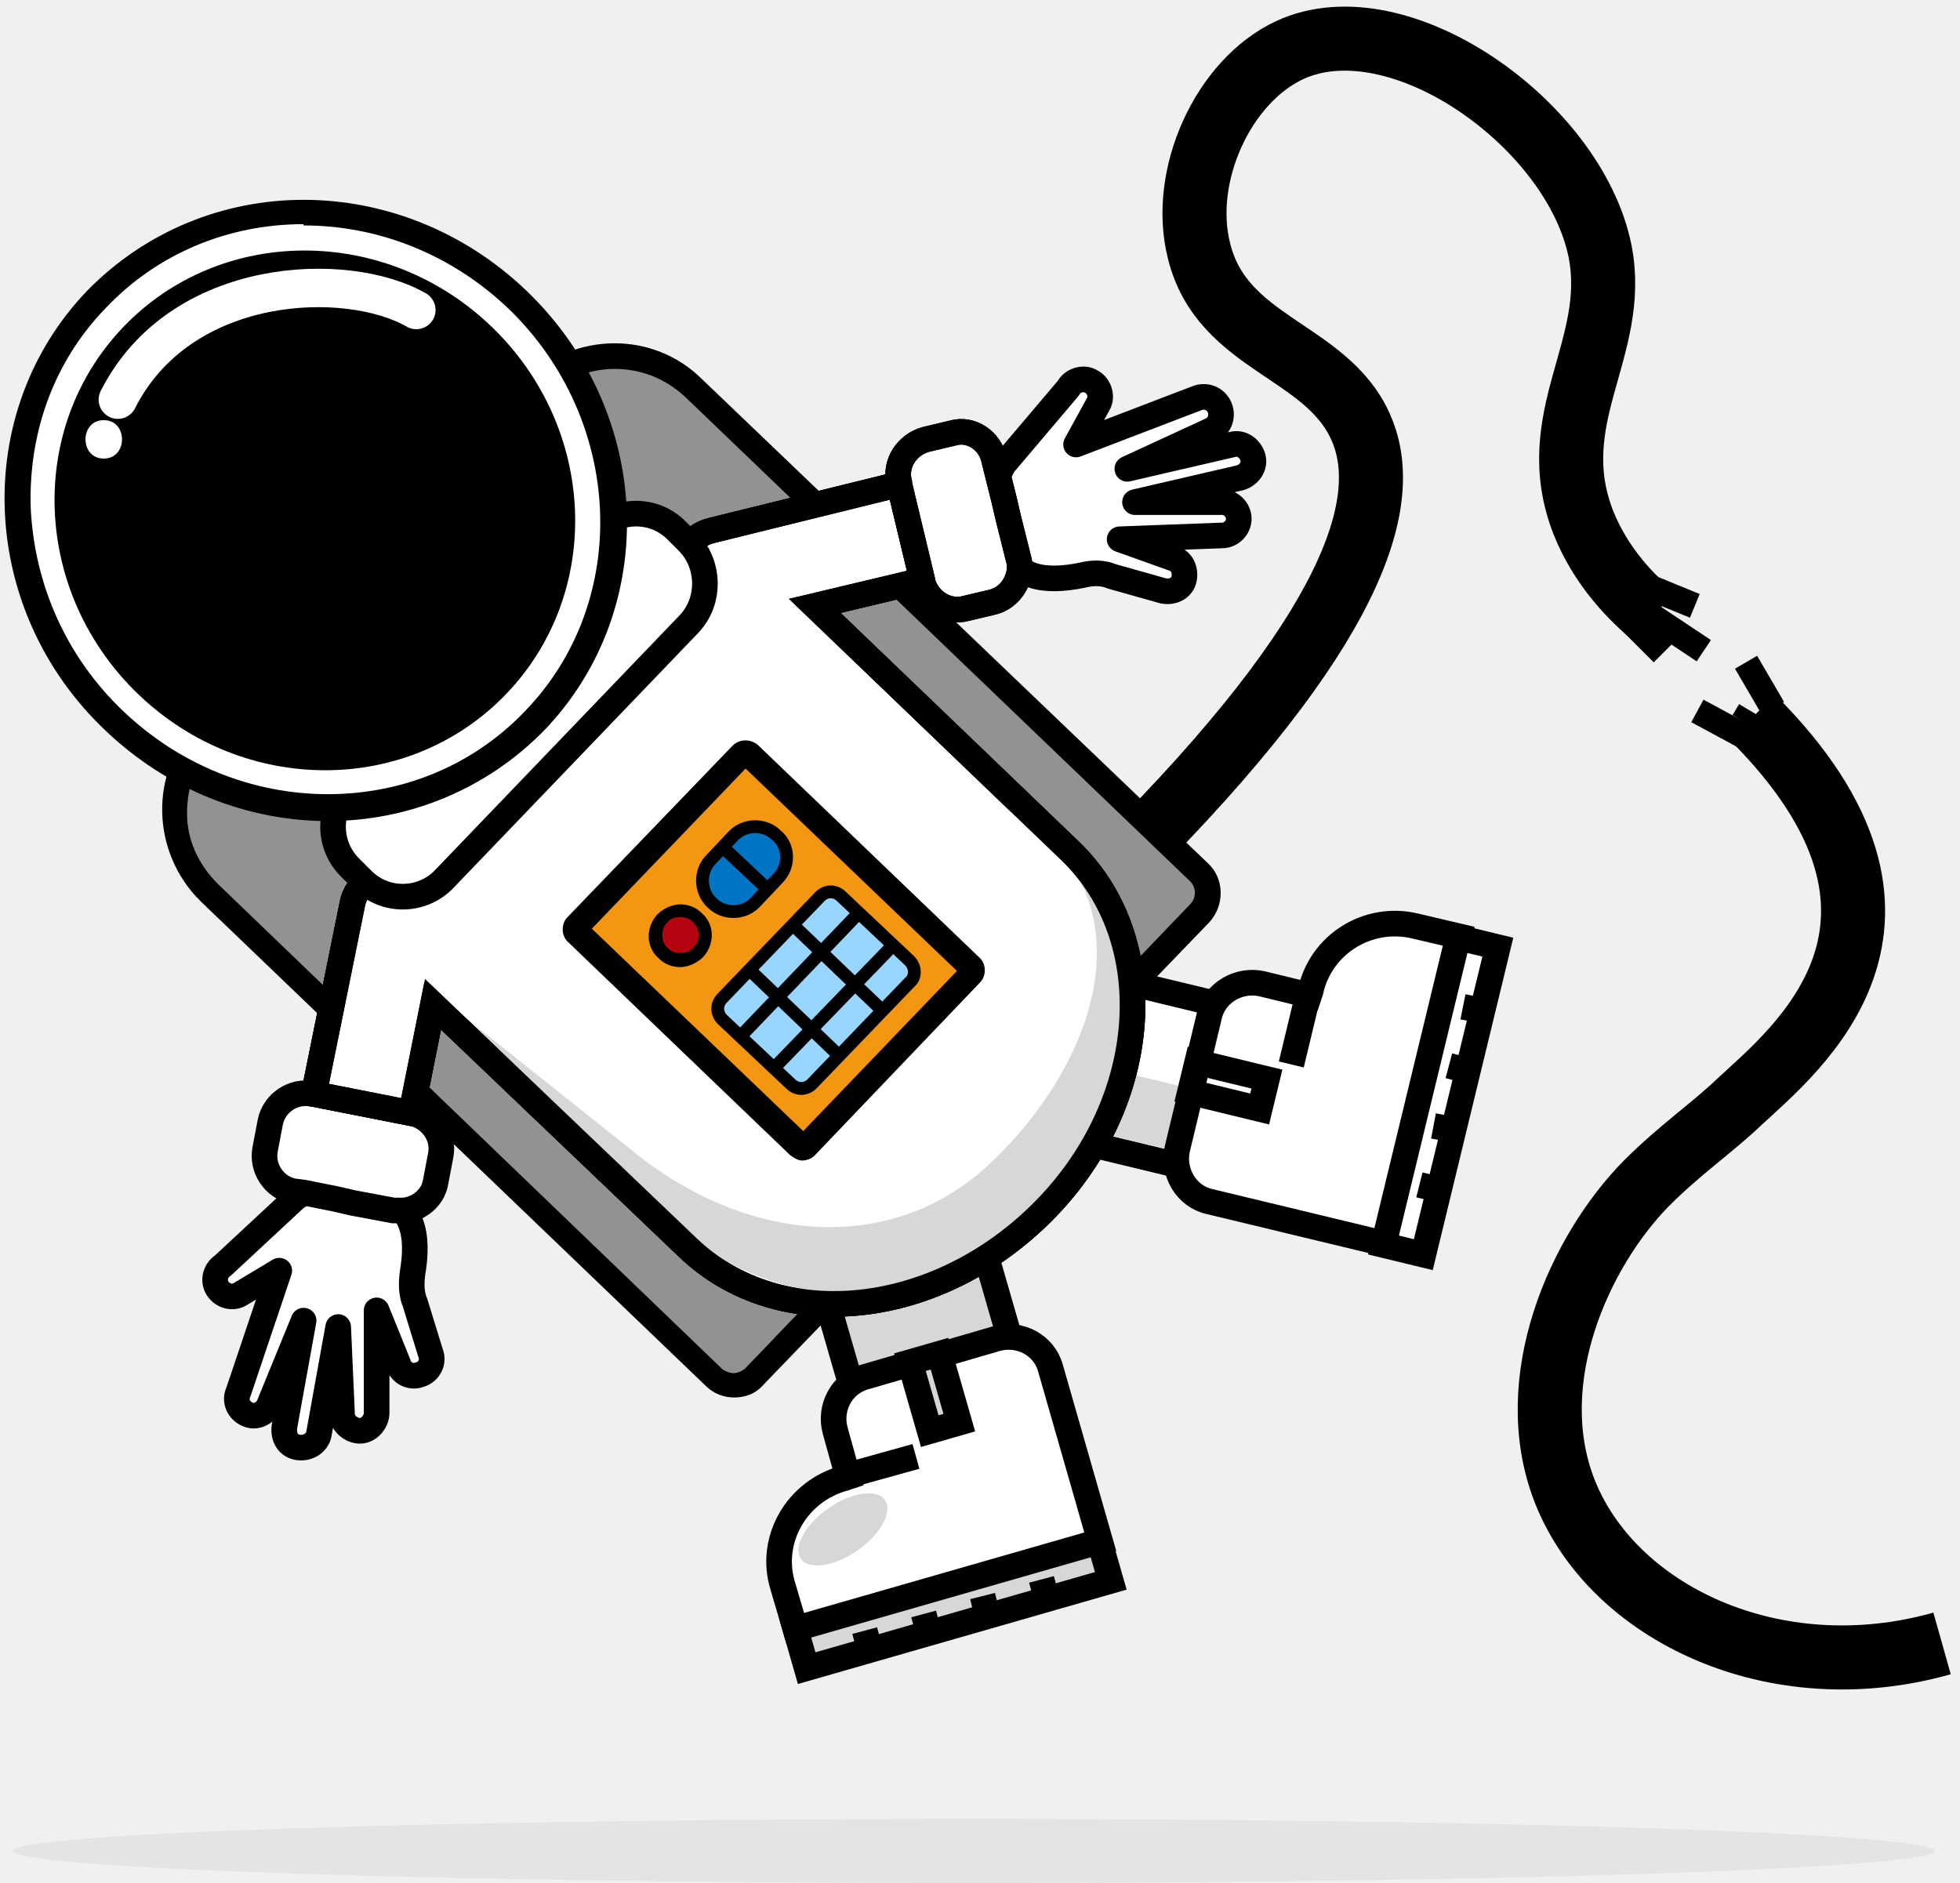
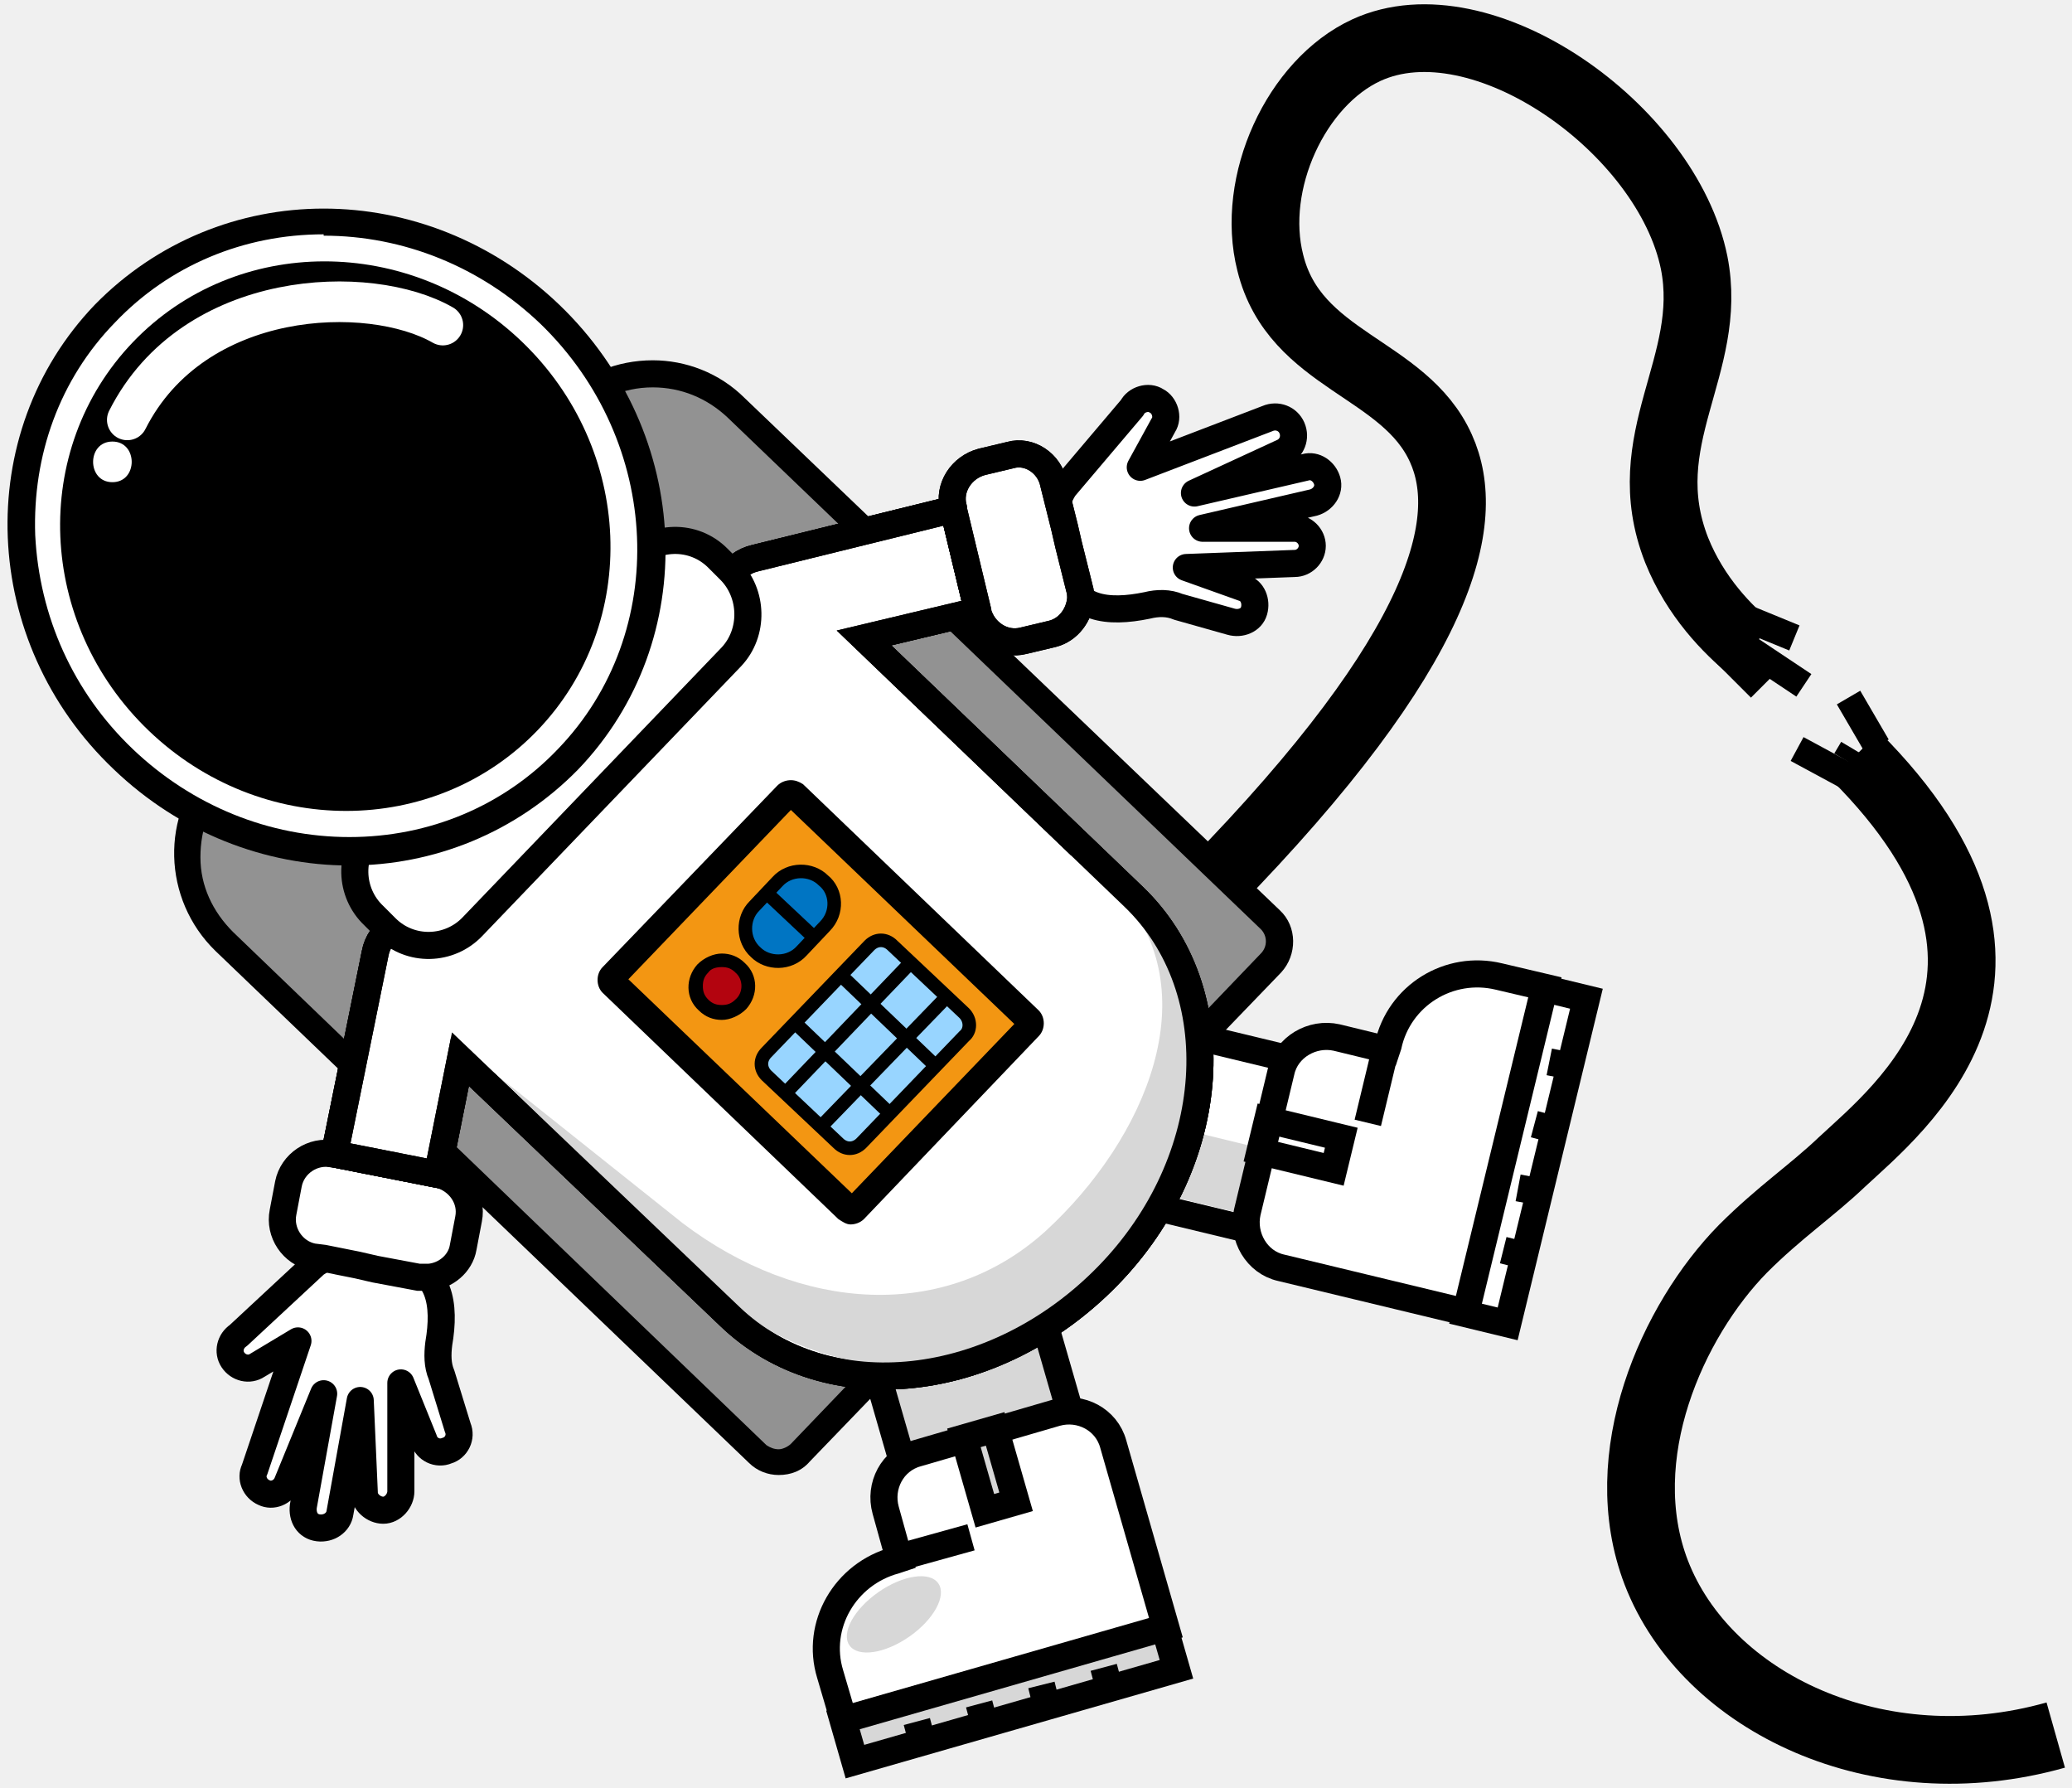
- <svg xmlns="http://www.w3.org/2000/svg" id="m-svg__error-technical-difficulty" viewBox="0 0 153 147">
-   <path fill="none" stroke="#000000" stroke-width="5" stroke-miterlimit="10" d="M89.3,65.6c17.2-17.6,19.3-27,16.9-32.3             c-2.7-6-10.8-6.4-12.6-13.7c-1.5-5.9,1.9-13.3,7.1-15.7c8.5-3.9,22.2,5.8,24.2,15.7c1.5,7.6-4.5,13-1.3,21.2             c1.4,3.5,3.8,5.9,5.5,7.3" />
-   <path fill="#FFFFFF" stroke="#000000" stroke-width="2" stroke-miterlimit="10" d="M111.3,85.2l-1.7,7.1c-0.4,1.5-1.9,2.4-3.4,2.1             l-27-6.5c-1.5-0.4-2.4-1.9-2.1-3.4l1.7-7.1c0.4-1.5,1.9-2.4,3.4-2.1l27,6.5C110.7,82.2,111.6,83.7,111.3,85.2z" />
-   <path fill="#D7D7D7" d="M109.6,90.9l-0.3,1.3c-0.2,1-1.2,1.6-2.2,1.4l-28.8-7c-1-0.2-1.6-1.2-1.4-2.2l0.3-1.3             c0.2-1,1.2-1.6,2.2-1.4l28.8,7C109.3,88.9,109.9,89.9,109.6,90.9z" />
-   <path fill="#FFFFFF" stroke="#000000" stroke-width="2" stroke-miterlimit="10" d="M110.5,72.3l3.4,0.8l-5.8,24l-13.7-3.3             c-1.8-0.4-2.9-2.3-2.5-4.1l2.5-10.4c0.4-1.8,2.3-2.9,4.1-2.5l3.7,0.9l0.1-0.3C103.1,73.7,106.8,71.4,110.5,72.3z" />
-   <rect x="100.1" y="83.9" transform="matrix(0.2355 -0.9719 0.9719 0.2355 2.8795 174.7247)" fill="#FFFFFF" stroke="#000000" stroke-width="2" stroke-miterlimit="10" width="24.7" height="3.2" />
-   <line fill="none" stroke="#000000" stroke-width="2" stroke-miterlimit="10" x1="102.1" y1="77.7" x2="100.8" y2="83.1" />
-   <line fill="none" stroke="#000000" stroke-width="2" stroke-miterlimit="10" x1="112.4" y1="92.9" x2="110.8" y2="92.5" />
-   <line fill="none" stroke="#000000" stroke-width="2" stroke-miterlimit="10" x1="113.5" y1="88.2" x2="111.9" y2="87.9" />
-   <line fill="none" stroke="#000000" stroke-width="2" stroke-miterlimit="10" x1="114.6" y1="83.6" x2="113.1" y2="83.2" />
-   <line fill="none" stroke="#000000" stroke-width="2" stroke-miterlimit="10" x1="115.7" y1="78.9" x2="114.2" y2="78.6" />
-   <rect x="94.7" y="82" transform="matrix(0.2355 -0.9719 0.9719 0.2355 -9.1102 157.984)" fill="none" stroke="#000000" stroke-width="2" stroke-miterlimit="10" width="2.4" height="5.6" />
-   <path fill="#D7D7D7" stroke="#000000" stroke-width="2" stroke-miterlimit="10" d="M74,124.1l7-2c1.5-0.4,2.3-2,1.9-3.5l-7.7-26.7             c-0.4-1.5-2-2.3-3.5-1.9l-7,2c-1.5,0.4-2.3,2-1.9,3.5l7.7,26.7C71,123.6,72.5,124.5,74,124.1z" />
-   <path fill="#FFFFFF" stroke="#000000" stroke-width="2" stroke-miterlimit="10" d="M61.1,123.8l1,3.4l23.8-6.8l-3.9-13.6             c-0.5-1.8-2.4-2.8-4.2-2.3l-10.3,3c-1.8,0.5-2.8,2.4-2.3,4.2l1,3.6l-0.3,0.1C62.2,116.4,60,120.2,61.1,123.8z" />
-   <rect x="62" y="123.7" transform="matrix(-0.9611 0.276 -0.276 -0.9611 180.4391 225.189)" fill="#D7D7D7" stroke="#000000" stroke-width="2" stroke-miterlimit="10" width="24.7" height="3.2" />
-   <line fill="none" stroke="#000000" stroke-width="2" stroke-miterlimit="10" x1="66.1" y1="115.2" x2="71.5" y2="113.7" />
-   <line fill="none" stroke="#000000" stroke-width="2" stroke-miterlimit="10" x1="81.7" y1="124.8" x2="81.3" y2="123.3" />
-   <line fill="none" stroke="#000000" stroke-width="2" stroke-miterlimit="10" x1="77.1" y1="126.2" x2="76.7" y2="124.6" />
-   <line fill="none" stroke="#000000" stroke-width="2" stroke-miterlimit="10" x1="72.5" y1="127.5" x2="72.1" y2="126" />
-   <line fill="none" stroke="#000000" stroke-width="2" stroke-miterlimit="10" x1="67.9" y1="128.8" x2="67.5" y2="127.3" />
-   <rect x="71.7" y="105.9" transform="matrix(-0.9611 0.276 -0.276 -0.9611 173.0227 193.0541)" fill="#D7D7D7" stroke="#000000" stroke-width="2" stroke-miterlimit="10" width="2.4" height="5.6" />
-   <path fill="#929292" d="M57.3,108.1c-0.6,0-1.1-0.2-1.6-0.6L16.3,69.7c-1.7-1.6-2.7-3.8-2.7-6.2c0-2.4,0.8-4.6,2.5-6.3l25.5-26.6             c1.7-1.8,4-2.7,6.4-2.7c2.3,0,4.5,0.9,6.2,2.5l39.4,37.8c0.4,0.4,0.7,1,0.7,1.6c0,0.6-0.2,1.2-0.6,1.6l-34.7,36.2             C58.5,107.9,57.9,108.1,57.3,108.1z" />
-   <path d="M48,28.8L48,28.8c2.1,0,4,0.8,5.5,2.2l39.4,37.8c0.5,0.5,0.5,1.3,0,1.8l-34.7,36.2c-0.2,0.2-0.6,0.4-0.9,0.4             c-0.3,0-0.6-0.1-0.9-0.3L17,69c-1.5-1.5-2.4-3.4-2.4-5.5c0-2.1,0.7-4.1,2.2-5.6l25.5-26.6C43.8,29.7,45.8,28.8,48,28.8 M48,26.8             c-2.6,0-5.2,1-7.1,3L15.4,56.4c-3.8,3.9-3.6,10.2,0.3,14l39.4,37.8c0.6,0.6,1.4,0.9,2.2,0.9c0.9,0,1.7-0.3,2.3-1L94.4,72             c1.2-1.3,1.2-3.4-0.1-4.6L54.8,29.6C52.9,27.7,50.4,26.8,48,26.8L48,26.8z" />
-   <path fill="#FFFFFF" stroke="#000000" stroke-width="2" stroke-miterlimit="10" d="M77.6,37.6L77.6,37.6c0.4,0.4,0.7,0.9,0.9,1.5             l0.3,1.3c0.2,0.8,0.1,1.6-0.3,2.3c-0.4,0.8-1.2,1.4-2.1,1.6L72,45.3l-1.8-7.5l0,0l4.4-1.1C75.6,36.4,76.8,36.8,77.6,37.6z" />
-   <path fill="#FFFFFF" stroke="#000000" stroke-width="2" stroke-linejoin="round" stroke-miterlimit="10" d="M84.5,44.9             c0.8-0.2,1.6-0.2,2.3,0.1l3.9,1.1c0.7,0.2,1.5-0.1,1.7-0.8c0.2-0.7-0.1-1.5-0.8-1.7l-4.2-1.5l8-0.3c0.7,0,1.3-0.6,1.3-1.3             c0-0.7-0.6-1.3-1.3-1.3l-6.8,0l8.2-1.9c0.7-0.2,1.2-0.9,1-1.6c-0.2-0.7-0.9-1.2-1.6-1l-8.2,1.9l6.5-3c0.7-0.3,1-1.1,0.7-1.8             c-0.3-0.7-1.1-1-1.8-0.7l-9.4,3.6l1.7-3.1c0.4-0.6,0.1-1.5-0.5-1.8c-0.6-0.4-1.5-0.1-1.8,0.5l-5,5.9c-0.6,0.9-0.8,2-0.6,3.1             c0.1,0.6,0.5,2.4,0.7,3C79,45.2,81.6,45.5,84.5,44.9z" />
-   <path fill="#FFFFFF" stroke="#000000" stroke-width="2" stroke-linejoin="round" stroke-miterlimit="10" d="M32.2,99.4             c-0.1,0.8-0.1,1.6,0.2,2.3l1.2,3.9c0.3,0.7-0.1,1.5-0.8,1.7c-0.7,0.3-1.5-0.1-1.7-0.8l-1.7-4.2l0,8c0,0.7-0.6,1.4-1.3,1.4             c-0.7,0-1.4-0.6-1.4-1.3l-0.3-6.8l-1.5,8.3c-0.1,0.7-0.8,1.2-1.6,1.1s-1.2-0.8-1.1-1.6l1.5-8.3l-2.7,6.6c-0.3,0.7-1.1,1-1.7,0.7             c-0.7-0.3-1-1.1-0.7-1.7l3.2-9.5l-3,1.8c-0.6,0.4-1.4,0.2-1.8-0.4c-0.4-0.6-0.2-1.4,0.4-1.8l5.7-5.3c0.9-0.6,2-0.9,3.1-0.7             c0.6,0.1,2.4,0.4,3.1,0.6C32.3,93.9,32.7,96.5,32.2,99.4z" />
-   <path fill="#FFFFFF" stroke="#000000" stroke-width="2" stroke-miterlimit="10" d="M34.4,90.2l-0.4,2.1c-0.2,1.2-1.3,2.1-2.5,2.2             c-0.3,0-0.5,0-0.8,0l-3.2-0.6l-1.3-0.3l-2.5-0.5L22.9,93c-1.5-0.3-2.5-1.8-2.2-3.3l0.4-2.1c0.3-1.5,1.8-2.5,3.3-2.2l0.1,0             l7.6,1.5l0.1,0C33.7,87.3,34.7,88.7,34.4,90.2z" />
-   <path fill="none" stroke="#000000" stroke-width="2" stroke-miterlimit="10" d="M70.2,37.8l1.8,7.5l-8.4,2l19.9,19.1             c7.2,6.9,6.4,19.5-1.9,28s-20.7,9.9-27.9,3L33.8,78.4l-1.7,8.5l-7.6-1.5l3-14.8c0.3-1.7,2.1-2.9,3.8-2.5l0.5,0.1l21.5-22.4             l-0.1-0.5c-0.4-1.7,0.6-3.5,2.4-3.9L70.2,37.8z" />
-   <path fill="none" stroke="#000000" stroke-width="5" stroke-miterlimit="10" d="M136.8,56c16,16,3.3,26-1,30             c-2.2,2.1-4.6,3.7-7.3,6.4c-5.2,5.3-9.7,15.3-6.4,23.9c3.7,9.6,16.4,15.7,29.5,12" />
-   <line fill="none" stroke="#000000" stroke-width="2" stroke-miterlimit="10" x1="126.8" y1="48" x2="129.8" y2="51" />
-   <line fill="none" stroke="#000000" stroke-width="2" stroke-miterlimit="10" x1="132.5" y1="55.5" x2="136.2" y2="57.5" />
-   <line fill="none" stroke="#000000" stroke-miterlimit="10" x1="135.5" y1="55.4" x2="139.2" y2="57.6" />
-   <line fill="none" stroke="#000000" stroke-width="2" stroke-miterlimit="10" x1="128.8" y1="48" x2="133" y2="50.8" />
-   <line fill="none" stroke="#000000" stroke-width="2" stroke-miterlimit="10" x1="136.3" y1="51.7" x2="138.4" y2="55.3" />
-   <line fill="none" stroke="#000000" stroke-width="2" stroke-miterlimit="10" x1="128.4" y1="45.7" x2="132.3" y2="47.3" />
-   <path fill="#FFFFFF" stroke="#000000" stroke-width="2" stroke-miterlimit="10" d="M70.2,37.8l1.8,7.5l-8.4,2l19.9,19.1             c7.2,6.9,6.4,19.5-1.9,28s-20.7,9.9-27.9,3L33.8,78.4l-1.7,8.5l-7.6-1.5l3-14.8c0.3-1.7,2.1-2.9,3.8-2.5l0.5,0.1l21.5-22.4             l-0.1-0.5c-0.4-1.7,0.6-3.5,2.4-3.9L70.2,37.8z" />
-   <path fill="#D7D7D7" d="M82.4,64.4l-0.1-0.1c8.4,8.4,8.4,22.1,0,30.5s-22.1,8.4-30.5,0L35,78L82.4,64.4z" />
-   <path fill="#FFFFFF" d="M80.6,62.9l1.8,3.1c6.7,7.4,2,18.3-5.4,25.1c-7.4,6.7-18.1,6-26.8-0.6L32,76L80.6,62.9z" />
-   <path fill="none" stroke="#000000" stroke-width="2" stroke-miterlimit="10" d="M70.2,37.8l1.8,7.5l-8.4,2l19.9,19.1             c7.2,6.9,6.4,19.5-1.9,28s-20.7,9.9-27.9,3L33.8,78.4l-1.7,8.5l-7.6-1.5l3-14.8c0.3-1.7,2.1-2.9,3.8-2.5l0.5,0.1l21.5-22.4             l-0.1-0.5c-0.4-1.7,0.6-3.5,2.4-3.9L70.2,37.8z" />
-   <path fill="#F39612" d="M62.7,89.6c0,0-0.1,0-0.2-0.1L45,72.8c-0.1-0.1-0.1-0.3,0-0.5l12.9-13.5c0.1-0.1,0.2-0.1,0.2-0.1             c0,0,0.1,0,0.2,0.1l17.4,16.7c0.1,0.1,0.1,0.2,0.1,0.2c0,0.1,0,0.1-0.1,0.2L62.9,89.5C62.8,89.6,62.7,89.6,62.7,89.6z" />
-   <path d="M58.2,60l16.5,15.8l-12,12.5L46.2,72.5L58.2,60 M58.2,57.8c-0.3,0-0.7,0.1-1,0.4L44.3,71.6c-0.5,0.5-0.5,1.4,0,1.9             l17.4,16.7c0.3,0.2,0.6,0.4,0.9,0.4c0.3,0,0.7-0.1,1-0.4l12.9-13.5c0.5-0.5,0.5-1.4,0-1.9L59.1,58.1             C58.8,57.9,58.5,57.8,58.2,57.8L58.2,57.8z" />
-   <path fill="#B3040F" d="M53.1,75c-0.5,0-1-0.2-1.3-0.5c-0.4-0.4-0.6-0.8-0.6-1.4c0-0.5,0.2-1,0.5-1.4c0.4-0.4,0.9-0.6,1.4-0.6             c0.5,0,1,0.2,1.3,0.5C54.8,72,55,72.5,55,73c0,0.5-0.2,1-0.5,1.4C54.1,74.8,53.6,75,53.1,75z" />
-   <path d="M53.1,71.6L53.1,71.6c0.4,0,0.7,0.1,1,0.4c0.6,0.5,0.6,1.5,0,2c-0.3,0.3-0.6,0.4-1,0.4c-0.4,0-0.7-0.1-1-0.4             c-0.3-0.3-0.4-0.6-0.4-1c0-0.4,0.1-0.7,0.4-1C52.3,71.7,52.7,71.6,53.1,71.6 M53.1,70.6c-0.6,0-1.3,0.3-1.8,0.8             c-0.9,1-0.9,2.5,0.1,3.4c0.5,0.5,1.1,0.7,1.7,0.7c0.6,0,1.3-0.3,1.8-0.8c0.9-1,0.9-2.5-0.1-3.4C54.3,70.8,53.7,70.6,53.1,70.6             L53.1,70.6z" />
-   <path fill="#0075C3" stroke="#000000" stroke-miterlimit="10" d="M60.7,68.6l-1.7,1.8c-0.9,1-2.5,1-3.4,0.1l0,0             c-1-0.9-1-2.5-0.1-3.4l1.7-1.8c0.9-1,2.5-1,3.4-0.1l0,0C61.6,66,61.7,67.6,60.7,68.6z" />
-   <line fill="none" stroke="#000000" stroke-miterlimit="10" x1="56.6" y1="66.3" x2="59.9" y2="69.4" />
-   <path fill="#98D5FF" stroke="#000000" stroke-miterlimit="10" d="M71,76.7l-7.6,7.9c-0.5,0.5-1.2,0.5-1.7,0l-5.3-5             c-0.5-0.5-0.5-1.2,0-1.7L64,70c0.5-0.5,1.2-0.5,1.7,0l5.3,5C71.5,75.5,71.5,76.3,71,76.7z" />
-   <line fill="none" stroke="#000000" stroke-miterlimit="10" x1="58.7" y1="75.9" x2="65.8" y2="82.7" />
-   <line fill="none" stroke="#000000" stroke-miterlimit="10" x1="62.1" y1="72.4" x2="69.2" y2="79.2" />
-   <line fill="none" stroke="#000000" stroke-miterlimit="10" x1="58" y1="80.7" x2="67.3" y2="71" />
-   <line fill="none" stroke="#000000" stroke-miterlimit="10" x1="60.4" y1="83.4" x2="69.7" y2="73.8" />
-   <path fill="#FFFFFF" stroke="#000000" stroke-width="2" stroke-miterlimit="10" d="M53.8,48.7L34.7,68.6c-1.7,1.8-4.6,1.9-6.4,0.1             l-0.9-0.9c-1.8-1.7-1.9-4.6-0.1-6.4l19.1-19.9c1.7-1.8,4.6-1.9,6.4-0.1l0.9,0.9C55.4,44,55.5,46.9,53.8,48.7z" />
-   <path fill="#FFFFFF" d="M25.6,63.1c-6.2,0-12.1-2.4-16.7-6.8c-4.6-4.4-7.2-10.2-7.5-16.4c-0.3-6.2,1.9-12,6.1-16.4             c4.2-4.4,10-6.8,16.2-6.8c6.2,0,12.1,2.4,16.7,6.8c4.6,4.4,7.2,10.2,7.5,16.4c0.3,6.2-1.9,12-6.1,16.4             C37.5,60.7,31.8,63.1,25.6,63.1z" />
-   <path d="M23.7,15.6v2h0c5.9,0,11.6,2.3,16,6.5c9,8.7,9.6,22.8,1.3,31.4c-4,4.2-9.5,6.5-15.4,6.5c-5.9,0-11.6-2.3-16-6.5             c-4.4-4.2-6.9-9.8-7.2-15.8c-0.2-5.9,1.8-11.5,5.9-15.7c4-4.2,9.5-6.5,15.4-6.5L23.7,15.6 M23.7,15.6c-6.2,0-12.3,2.4-16.9,7.1             C-2.3,32.2-1.7,47.6,8.2,57c4.9,4.7,11.2,7.1,17.4,7.1c6.2,0,12.3-2.4,16.9-7.1c9.1-9.5,8.5-24.8-1.4-34.3             C36.2,18,29.9,15.6,23.7,15.6L23.7,15.6z" />
-   <ellipse transform="matrix(0.6921 -0.7218 0.7218 0.6921 -21.175 30.0562)" cx="24.6" cy="39.8" rx="19.9" ry="20.7" />
-   <path fill="none" stroke="#FFFFFF" stroke-width="3" stroke-linecap="round" stroke-linejoin="round" stroke-miterlimit="10" d="             M9.2,31.2c4.9-9.7,17.9-10.1,23.3-7" />
-   <path fill="#FFFFFF" d="M8.1,35.8c1.9,0,1.9-3,0-3C6.2,32.8,6.2,35.8,8.1,35.8L8.1,35.8z" />
-   <path fill="#FFFFFF" stroke="#000000" stroke-width="2" stroke-miterlimit="10" d="M77.6,35.9l0.2,0.8l0.6,2.4l0.3,1.3l0.8,3.2             c0.1,0.3,0.1,0.6,0.1,0.8c-0.1,1.2-0.9,2.3-2.1,2.6l-2.1,0.5c-1.5,0.4-3-0.6-3.4-2.1l0-0.1l-1.8-7.5l0,0l0-0.1             c-0.4-1.5,0.6-3,2.1-3.4l2.1-0.5C75.8,33.4,77.3,34.4,77.6,35.9z" />
-   <path fill="none" stroke="#000000" stroke-width="2" stroke-miterlimit="10" d="M77.6,35.9l0.2,0.8l0.6,2.4l0.3,1.3l0.8,3.2             c0.1,0.3,0.1,0.6,0.1,0.8c-0.1,1.2-0.9,2.3-2.1,2.6l-2.1,0.5c-1.5,0.4-3-0.6-3.4-2.1l0-0.1l-1.8-7.5l0,0l0-0.1             c-0.4-1.5,0.6-3,2.1-3.4l2.1-0.5C75.8,33.4,77.3,34.4,77.6,35.9z" />
-   <ellipse transform="matrix(0.82 -0.5724 0.5724 0.82 -56.5006 59.1507)" fill="#D7D7D7" cx="65.8" cy="119.4" rx="4" ry="2" />
-   <ellipse opacity="0.5" fill="#D7D7D7" cx="76" cy="144.5" rx="75" ry="2.5" />
+ <svg xmlns="http://www.w3.org/2000/svg" id="m-svg__error-technical-difficulty" viewBox="0 0 153 132" xml:space="preserve">
+   <path fill="none" stroke="#000000" stroke-width="5" stroke-miterlimit="10" d="M89.5,65.4c17.2-17.6,19.3-27,16.9-32.3  c-2.7-6-10.8-6.4-12.6-13.7c-1.5-5.9,1.9-13.3,7.1-15.7c8.5-3.9,22.2,5.8,24.2,15.7c1.5,7.6-4.5,13-1.3,21.2  c1.4,3.5,3.8,5.9,5.5,7.3" />
+   <path fill="#FFFFFF" stroke="#000000" stroke-width="2" stroke-miterlimit="10" d="M111.5,85l-1.7,7.1c-0.4,1.5-1.9,2.4-3.4,2.1  l-27-6.5c-1.5-0.4-2.4-1.9-2.1-3.4l1.7-7.1c0.4-1.5,1.9-2.4,3.4-2.1l27,6.5C110.9,82,111.8,83.5,111.5,85z" />
+   <path fill="#D7D7D7" d="M109.8,90.7l-0.3,1.3c-0.2,1-1.2,1.6-2.2,1.4l-28.8-7c-1-0.2-1.6-1.2-1.4-2.2l0.3-1.3c0.2-1,1.2-1.6,2.2-1.4  l28.8,7C109.5,88.7,110.1,89.7,109.8,90.7z" />
+   <path fill="#FFFFFF" stroke="#000000" stroke-width="2" stroke-miterlimit="10" d="M110.7,72.1l3.4,0.8l-5.8,24l-13.7-3.3  c-1.8-0.4-2.9-2.3-2.5-4.1l2.5-10.4c0.4-1.8,2.3-2.9,4.1-2.5l3.7,0.9l0.1-0.3C103.3,73.5,107,71.2,110.7,72.1z" />
+   <rect x="100.3" y="83.8" transform="matrix(0.2355 -0.9719 0.9719 0.2355 3.1518 174.735)" fill="#FFFFFF" stroke="#000000" stroke-width="2" stroke-miterlimit="10" width="24.7" height="3.2" />
+   <line fill="none" stroke="#000000" stroke-width="2" stroke-miterlimit="10" x1="102.3" y1="77.5" x2="101" y2="82.9" />
+   <line fill="none" stroke="#000000" stroke-width="2" stroke-miterlimit="10" x1="112.6" y1="92.7" x2="111" y2="92.3" />
+   <line fill="none" stroke="#000000" stroke-width="2" stroke-miterlimit="10" x1="113.7" y1="88" x2="112.1" y2="87.7" />
+   <line fill="none" stroke="#000000" stroke-width="2" stroke-miterlimit="10" x1="114.8" y1="83.4" x2="113.3" y2="83" />
+   <line fill="none" stroke="#000000" stroke-width="2" stroke-miterlimit="10" x1="115.9" y1="78.7" x2="114.4" y2="78.4" />
+   <rect x="94.9" y="81.7" transform="matrix(0.2355 -0.9719 0.9719 0.2355 -8.7167 158.006)" fill="none" stroke="#000000" stroke-width="2" stroke-miterlimit="10" width="2.4" height="5.6" />
+   <path fill="#D7D7D7" stroke="#000000" stroke-width="2" stroke-miterlimit="10" d="M74.2,123.9l7-2c1.5-0.4,2.3-2,1.9-3.5l-7.7-26.7  c-0.4-1.5-2-2.3-3.5-1.9l-7,2c-1.5,0.4-2.3,2-1.9,3.5l7.7,26.7C71.2,123.4,72.7,124.3,74.2,123.9z" />
+   <path fill="#FFFFFF" stroke="#000000" stroke-width="2" stroke-miterlimit="10" d="M61.3,123.6l1,3.4l23.8-6.8l-3.9-13.6  c-0.5-1.8-2.4-2.8-4.2-2.3l-10.3,3c-1.8,0.5-2.8,2.4-2.3,4.2l1,3.6l-0.3,0.1C62.4,116.2,60.2,120,61.3,123.6z" />
+   <rect x="62.2" y="123.5" transform="matrix(0.9612 -0.276 0.276 0.9612 -31.6262 25.4444)" fill="#D7D7D7" stroke="#000000" stroke-width="2" stroke-miterlimit="10" width="24.7" height="3.2" />
+   <line fill="none" stroke="#000000" stroke-width="2" stroke-miterlimit="10" x1="66.3" y1="115" x2="71.7" y2="113.5" />
+   <line fill="none" stroke="#000000" stroke-width="2" stroke-miterlimit="10" x1="81.9" y1="124.6" x2="81.5" y2="123.1" />
+   <line fill="none" stroke="#000000" stroke-width="2" stroke-miterlimit="10" x1="77.3" y1="126" x2="76.9" y2="124.4" />
+   <line fill="none" stroke="#000000" stroke-width="2" stroke-miterlimit="10" x1="72.7" y1="127.3" x2="72.3" y2="125.8" />
+   <line fill="none" stroke="#000000" stroke-width="2" stroke-miterlimit="10" x1="68.1" y1="128.6" x2="67.7" y2="127.1" />
+   <rect x="71.9" y="105.7" transform="matrix(0.9612 -0.276 0.276 0.9612 -27.1057 24.4025)" fill="#D7D7D7" stroke="#000000" stroke-width="2" stroke-miterlimit="10" width="2.4" height="5.6" />
+   <path fill="#929292" d="M57.5,107.9c-0.6,0-1.1-0.2-1.6-0.6L16.5,69.5c-1.7-1.6-2.7-3.8-2.7-6.2s0.8-4.6,2.5-6.3l25.5-26.6  c1.7-1.8,4-2.7,6.4-2.7c2.3,0,4.5,0.9,6.2,2.5L93.8,68c0.4,0.4,0.7,1,0.7,1.6s-0.2,1.2-0.6,1.6l-34.7,36.2  C58.7,107.7,58.1,107.9,57.5,107.9z" />
+   <path d="M48.2,28.6L48.2,28.6c2.1,0,4,0.8,5.5,2.2l39.4,37.8c0.5,0.5,0.5,1.3,0,1.8l-34.7,36.2c-0.2,0.2-0.6,0.4-0.9,0.4  c-0.3,0-0.6-0.1-0.9-0.3L17.2,68.8c-1.5-1.5-2.4-3.4-2.4-5.5c0-2.1,0.7-4.1,2.2-5.6l25.5-26.6C44,29.5,46,28.6,48.2,28.6 M48.2,26.6  c-2.6,0-5.2,1-7.1,3L15.6,56.2c-3.8,3.9-3.6,10.2,0.3,14L55.3,108c0.6,0.6,1.4,0.9,2.2,0.9c0.9,0,1.7-0.3,2.3-1l34.8-36.1  c1.2-1.3,1.2-3.4-0.1-4.6L55,29.4C53.1,27.5,50.6,26.6,48.2,26.6L48.2,26.6z" />
+   <path fill="#FFFFFF" stroke="#000000" stroke-width="2" stroke-miterlimit="10" d="M77.8,37.4L77.8,37.4c0.4,0.4,0.7,0.9,0.9,1.5  l0.3,1.3c0.2,0.8,0.1,1.6-0.3,2.3c-0.4,0.8-1.2,1.4-2.1,1.6l-4.4,1l-1.8-7.5l0,0l4.4-1.1C75.8,36.2,77,36.6,77.8,37.4z" />
+   <path fill="#FFFFFF" stroke="#000000" stroke-width="2" stroke-linejoin="round" stroke-miterlimit="10" d="M84.7,44.7  c0.8-0.2,1.6-0.2,2.3,0.1l3.9,1.1c0.7,0.2,1.5-0.1,1.7-0.8s-0.1-1.5-0.8-1.7l-4.2-1.5l8-0.3c0.7,0,1.3-0.6,1.3-1.3S96.3,39,95.6,39  h-6.8l8.2-1.9c0.7-0.2,1.2-0.9,1-1.6c-0.2-0.7-0.9-1.2-1.6-1l-8.2,1.9l6.5-3c0.7-0.3,1-1.1,0.7-1.8s-1.1-1-1.8-0.7l-9.4,3.6l1.7-3.1  c0.4-0.6,0.1-1.5-0.5-1.8c-0.6-0.4-1.5-0.1-1.8,0.5l-5,5.9c-0.6,0.9-0.8,2-0.6,3.1c0.1,0.6,0.5,2.4,0.7,3  C79.2,45,81.8,45.3,84.7,44.7z" />
+   <path fill="#FFFFFF" stroke="#000000" stroke-width="2" stroke-linejoin="round" stroke-miterlimit="10" d="M32.4,99.2  c-0.1,0.8-0.1,1.6,0.2,2.3l1.2,3.9c0.3,0.7-0.1,1.5-0.8,1.7c-0.7,0.3-1.5-0.1-1.7-0.8l-1.7-4.2v8c0,0.7-0.6,1.4-1.3,1.4  c-0.7,0-1.4-0.6-1.4-1.3l-0.3-6.8l-1.5,8.3c-0.1,0.7-0.8,1.2-1.6,1.1s-1.2-0.8-1.1-1.6l1.5-8.3l-2.7,6.6c-0.3,0.7-1.1,1-1.7,0.7  c-0.7-0.3-1-1.1-0.7-1.7L22,99l-3,1.8c-0.6,0.4-1.4,0.2-1.8-0.4S17,99,17.6,98.6l5.7-5.3c0.9-0.6,2-0.9,3.1-0.7  c0.6,0.1,2.4,0.4,3.1,0.6C32.5,93.7,32.9,96.3,32.4,99.2z" />
+   <path fill="#FFFFFF" stroke="#000000" stroke-width="2" stroke-miterlimit="10" d="M34.6,90l-0.4,2.1c-0.2,1.2-1.3,2.1-2.5,2.2  c-0.3,0-0.5,0-0.8,0l-3.2-0.6l-1.3-0.3l-2.5-0.5l-0.8-0.1c-1.5-0.3-2.5-1.8-2.2-3.3l0.4-2.1c0.3-1.5,1.8-2.5,3.3-2.2h0.1l7.6,1.5  h0.1C33.9,87.1,34.9,88.5,34.6,90z" />
+   <path fill="none" stroke="#000000" stroke-width="2" stroke-miterlimit="10" d="M70.4,37.6l1.8,7.5l-8.4,2l19.9,19.1  c7.2,6.9,6.4,19.5-1.9,28s-20.7,9.9-27.9,3L34,78.2l-1.7,8.5l-7.6-1.5l3-14.8c0.3-1.7,2.1-2.9,3.8-2.5L32,68l21.5-22.4l-0.1-0.5  c-0.4-1.7,0.6-3.5,2.4-3.9L70.4,37.6z" />
+   <path fill="none" stroke="#000000" stroke-width="5" stroke-miterlimit="10" d="M137,55.8c16,16,3.3,26-1,30  c-2.2,2.1-4.6,3.7-7.3,6.4c-5.2,5.3-9.7,15.3-6.4,23.9c3.7,9.6,16.4,15.7,29.5,12" />
+   <line fill="none" stroke="#000000" stroke-width="2" stroke-miterlimit="10" x1="127" y1="47.8" x2="130" y2="50.8" />
+   <line fill="none" stroke="#000000" stroke-width="2" stroke-miterlimit="10" x1="132.7" y1="55.3" x2="136.4" y2="57.3" />
+   <line fill="none" stroke="#000000" stroke-miterlimit="10" x1="135.7" y1="55.2" x2="139.4" y2="57.4" />
+   <line fill="none" stroke="#000000" stroke-width="2" stroke-miterlimit="10" x1="129" y1="47.8" x2="133.2" y2="50.6" />
+   <line fill="none" stroke="#000000" stroke-width="2" stroke-miterlimit="10" x1="136.5" y1="51.5" x2="138.6" y2="55.1" />
+   <line fill="none" stroke="#000000" stroke-width="2" stroke-miterlimit="10" x1="128.6" y1="45.5" x2="132.5" y2="47.1" />
+   <path fill="#FFFFFF" stroke="#000000" stroke-width="2" stroke-miterlimit="10" d="M70.4,37.6l1.8,7.5l-8.4,2l19.9,19.1  c7.2,6.9,6.4,19.5-1.9,28s-20.7,9.9-27.9,3L34,78.2l-1.7,8.5l-7.6-1.5l3-14.8c0.3-1.7,2.1-2.9,3.8-2.5L32,68l21.5-22.4l-0.1-0.5  c-0.4-1.7,0.6-3.5,2.4-3.9L70.4,37.6z" />
+   <path fill="#D7D7D7" d="M82.6,64.2L82.6,64.2c8.3,8.3,8.3,22-0.1,30.4s-22.1,8.4-30.5,0L35.2,77.8L82.6,64.2z" />
+   <path fill="#FFFFFF" d="M80.8,62.7l1.8,3.1c6.7,7.4,2,18.3-5.4,25.1c-7.4,6.7-18.1,6-26.8-0.6L32.2,75.8L80.8,62.7z" />
+   <path fill="none" stroke="#000000" stroke-width="2" stroke-miterlimit="10" d="M70.4,37.6l1.8,7.5l-8.4,2l19.9,19.1  c7.2,6.9,6.4,19.5-1.9,28s-20.7,9.9-27.9,3L34,78.2l-1.7,8.5l-7.6-1.5l3-14.8c0.3-1.7,2.1-2.9,3.8-2.5L32,68l21.5-22.4l-0.1-0.5  c-0.4-1.7,0.6-3.5,2.4-3.9L70.4,37.6z" />
+   <path fill="#F39612" d="M62.9,89.4c0,0-0.1,0-0.2-0.1L45.2,72.6c-0.1-0.1-0.1-0.3,0-0.5l12.9-13.5c0.1-0.1,0.2-0.1,0.2-0.1  s0.1,0,0.2,0.1l17.4,16.7c0.1,0.1,0.1,0.2,0.1,0.2c0,0.1,0,0.1-0.1,0.2L63.1,89.3C63,89.4,62.9,89.4,62.9,89.4z" />
+   <path d="M58.4,59.8l16.5,15.8l-12,12.5L46.4,72.3L58.4,59.8 M58.4,57.6c-0.3,0-0.7,0.1-1,0.4L44.5,71.4c-0.5,0.5-0.5,1.4,0,1.9  L61.9,90c0.3,0.2,0.6,0.4,0.9,0.4c0.3,0,0.7-0.1,1-0.4l12.9-13.5c0.5-0.5,0.5-1.4,0-1.9L59.3,57.9C59,57.7,58.7,57.6,58.4,57.6  L58.4,57.6z" />
+   <path fill="#B3040F" d="M53.3,74.8c-0.5,0-1-0.2-1.3-0.5c-0.4-0.4-0.6-0.8-0.6-1.4c0-0.5,0.2-1,0.5-1.4c0.4-0.4,0.9-0.6,1.4-0.6  s1,0.2,1.3,0.5c0.4,0.4,0.6,0.9,0.6,1.4s-0.2,1-0.5,1.4C54.3,74.6,53.8,74.8,53.3,74.8z" />
+   <path d="M53.3,71.4L53.3,71.4c0.4,0,0.7,0.1,1,0.4c0.6,0.5,0.6,1.5,0,2c-0.3,0.3-0.6,0.4-1,0.4s-0.7-0.1-1-0.4s-0.4-0.6-0.4-1  s0.1-0.7,0.4-1C52.5,71.5,52.9,71.4,53.3,71.4 M53.3,70.4c-0.6,0-1.3,0.3-1.8,0.8c-0.9,1-0.9,2.5,0.1,3.4c0.5,0.5,1.1,0.7,1.7,0.7  c0.6,0,1.3-0.3,1.8-0.8c0.9-1,0.9-2.5-0.1-3.4C54.5,70.6,53.9,70.4,53.3,70.4L53.3,70.4z" />
+   <path fill="#0075C3" stroke="#000000" stroke-miterlimit="10" d="M60.9,68.4l-1.7,1.8c-0.9,1-2.5,1-3.4,0.1l0,0  c-1-0.9-1-2.5-0.1-3.4l1.7-1.8c0.9-1,2.5-1,3.4-0.1l0,0C61.8,65.8,61.9,67.4,60.9,68.4z" />
+   <line fill="none" stroke="#000000" stroke-miterlimit="10" x1="56.8" y1="66.1" x2="60.1" y2="69.2" />
+   <path fill="#98D5FF" stroke="#000000" stroke-miterlimit="10" d="M71.2,76.5l-7.6,7.9c-0.5,0.5-1.2,0.5-1.7,0l-5.3-5  c-0.5-0.5-0.5-1.2,0-1.7l7.6-7.9c0.5-0.5,1.2-0.5,1.7,0l5.3,5C71.7,75.3,71.7,76.1,71.2,76.5z" />
+   <line fill="none" stroke="#000000" stroke-miterlimit="10" x1="58.9" y1="75.7" x2="66" y2="82.5" />
+   <line fill="none" stroke="#000000" stroke-miterlimit="10" x1="62.3" y1="72.2" x2="69.4" y2="79" />
+   <line fill="none" stroke="#000000" stroke-miterlimit="10" x1="58.2" y1="80.5" x2="67.5" y2="70.8" />
+   <line fill="none" stroke="#000000" stroke-miterlimit="10" x1="60.6" y1="83.2" x2="69.9" y2="73.6" />
+   <path fill="#FFFFFF" stroke="#000000" stroke-width="2" stroke-miterlimit="10" d="M54,48.5L34.9,68.4c-1.7,1.8-4.6,1.9-6.4,0.1  l-0.9-0.9c-1.8-1.7-1.9-4.6-0.1-6.4l19.1-19.9c1.7-1.8,4.6-1.9,6.4-0.1l0.9,0.9C55.6,43.8,55.7,46.7,54,48.5z" />
+   <path fill="#FFFFFF" d="M25.8,62.9c-6.2,0-12.1-2.4-16.7-6.8S1.9,45.9,1.6,39.7s1.9-12,6.1-16.4s10-6.8,16.2-6.8s12.1,2.4,16.7,6.8  s7.2,10.2,7.5,16.4s-1.9,12-6.1,16.4C37.7,60.5,32,62.9,25.8,62.9z" />
+   <path d="M23.9,15.4v2l0,0c5.9,0,11.6,2.3,16,6.5c9,8.7,9.6,22.8,1.3,31.4c-4,4.2-9.5,6.5-15.4,6.5s-11.6-2.3-16-6.5  s-6.9-9.8-7.2-15.8C2.4,33.6,4.4,28,8.5,23.8c4-4.2,9.5-6.5,15.4-6.5V15.4 M23.9,15.4c-6.2,0-12.3,2.4-16.9,7.1  C-2.1,32-1.5,47.4,8.4,56.8c4.9,4.7,11.2,7.1,17.4,7.1s12.3-2.4,16.9-7.1c9.1-9.5,8.5-24.8-1.4-34.3C36.4,17.8,30.1,15.4,23.9,15.4  L23.9,15.4z" />
+   <ellipse transform="matrix(0.6921 -0.7218 0.7218 0.6921 -20.9882 30.0775)" cx="24.8" cy="39.6" rx="19.9" ry="20.7" />
+   <path fill="none" stroke="#FFFFFF" stroke-width="3" stroke-linecap="round" stroke-linejoin="round" stroke-miterlimit="10" d="  M9.4,31c4.9-9.7,17.9-10.1,23.3-7" />
+   <path fill="#FFFFFF" d="M8.3,35.6c1.9,0,1.9-3,0-3S6.4,35.6,8.3,35.6L8.3,35.6z" />
+   <path fill="#FFFFFF" stroke="#000000" stroke-width="2" stroke-miterlimit="10" d="M77.8,35.7l0.2,0.8l0.6,2.4l0.3,1.3l0.8,3.2  c0.1,0.3,0.1,0.6,0.1,0.8c-0.1,1.2-0.9,2.3-2.1,2.6l-2.1,0.5c-1.5,0.4-3-0.6-3.4-2.1v-0.1l-1.8-7.5l0,0v-0.1c-0.4-1.5,0.6-3,2.1-3.4  l2.1-0.5C76,33.2,77.5,34.2,77.8,35.7z" />
+   <path fill="none" stroke="#000000" stroke-width="2" stroke-miterlimit="10" d="M77.8,35.7l0.2,0.8l0.6,2.4l0.3,1.3l0.8,3.2  c0.1,0.3,0.1,0.6,0.1,0.8c-0.1,1.2-0.9,2.3-2.1,2.6l-2.1,0.5c-1.5,0.4-3-0.6-3.4-2.1v-0.1l-1.8-7.5l0,0v-0.1c-0.4-1.5,0.6-3,2.1-3.4  l2.1-0.5C76,33.2,77.5,34.2,77.8,35.7z" />
+   <ellipse transform="matrix(0.82 -0.5724 0.5724 0.82 -56.3444 59.2237)" fill="#D7D7D7" cx="66" cy="119.2" rx="4" ry="2" />
</svg>
